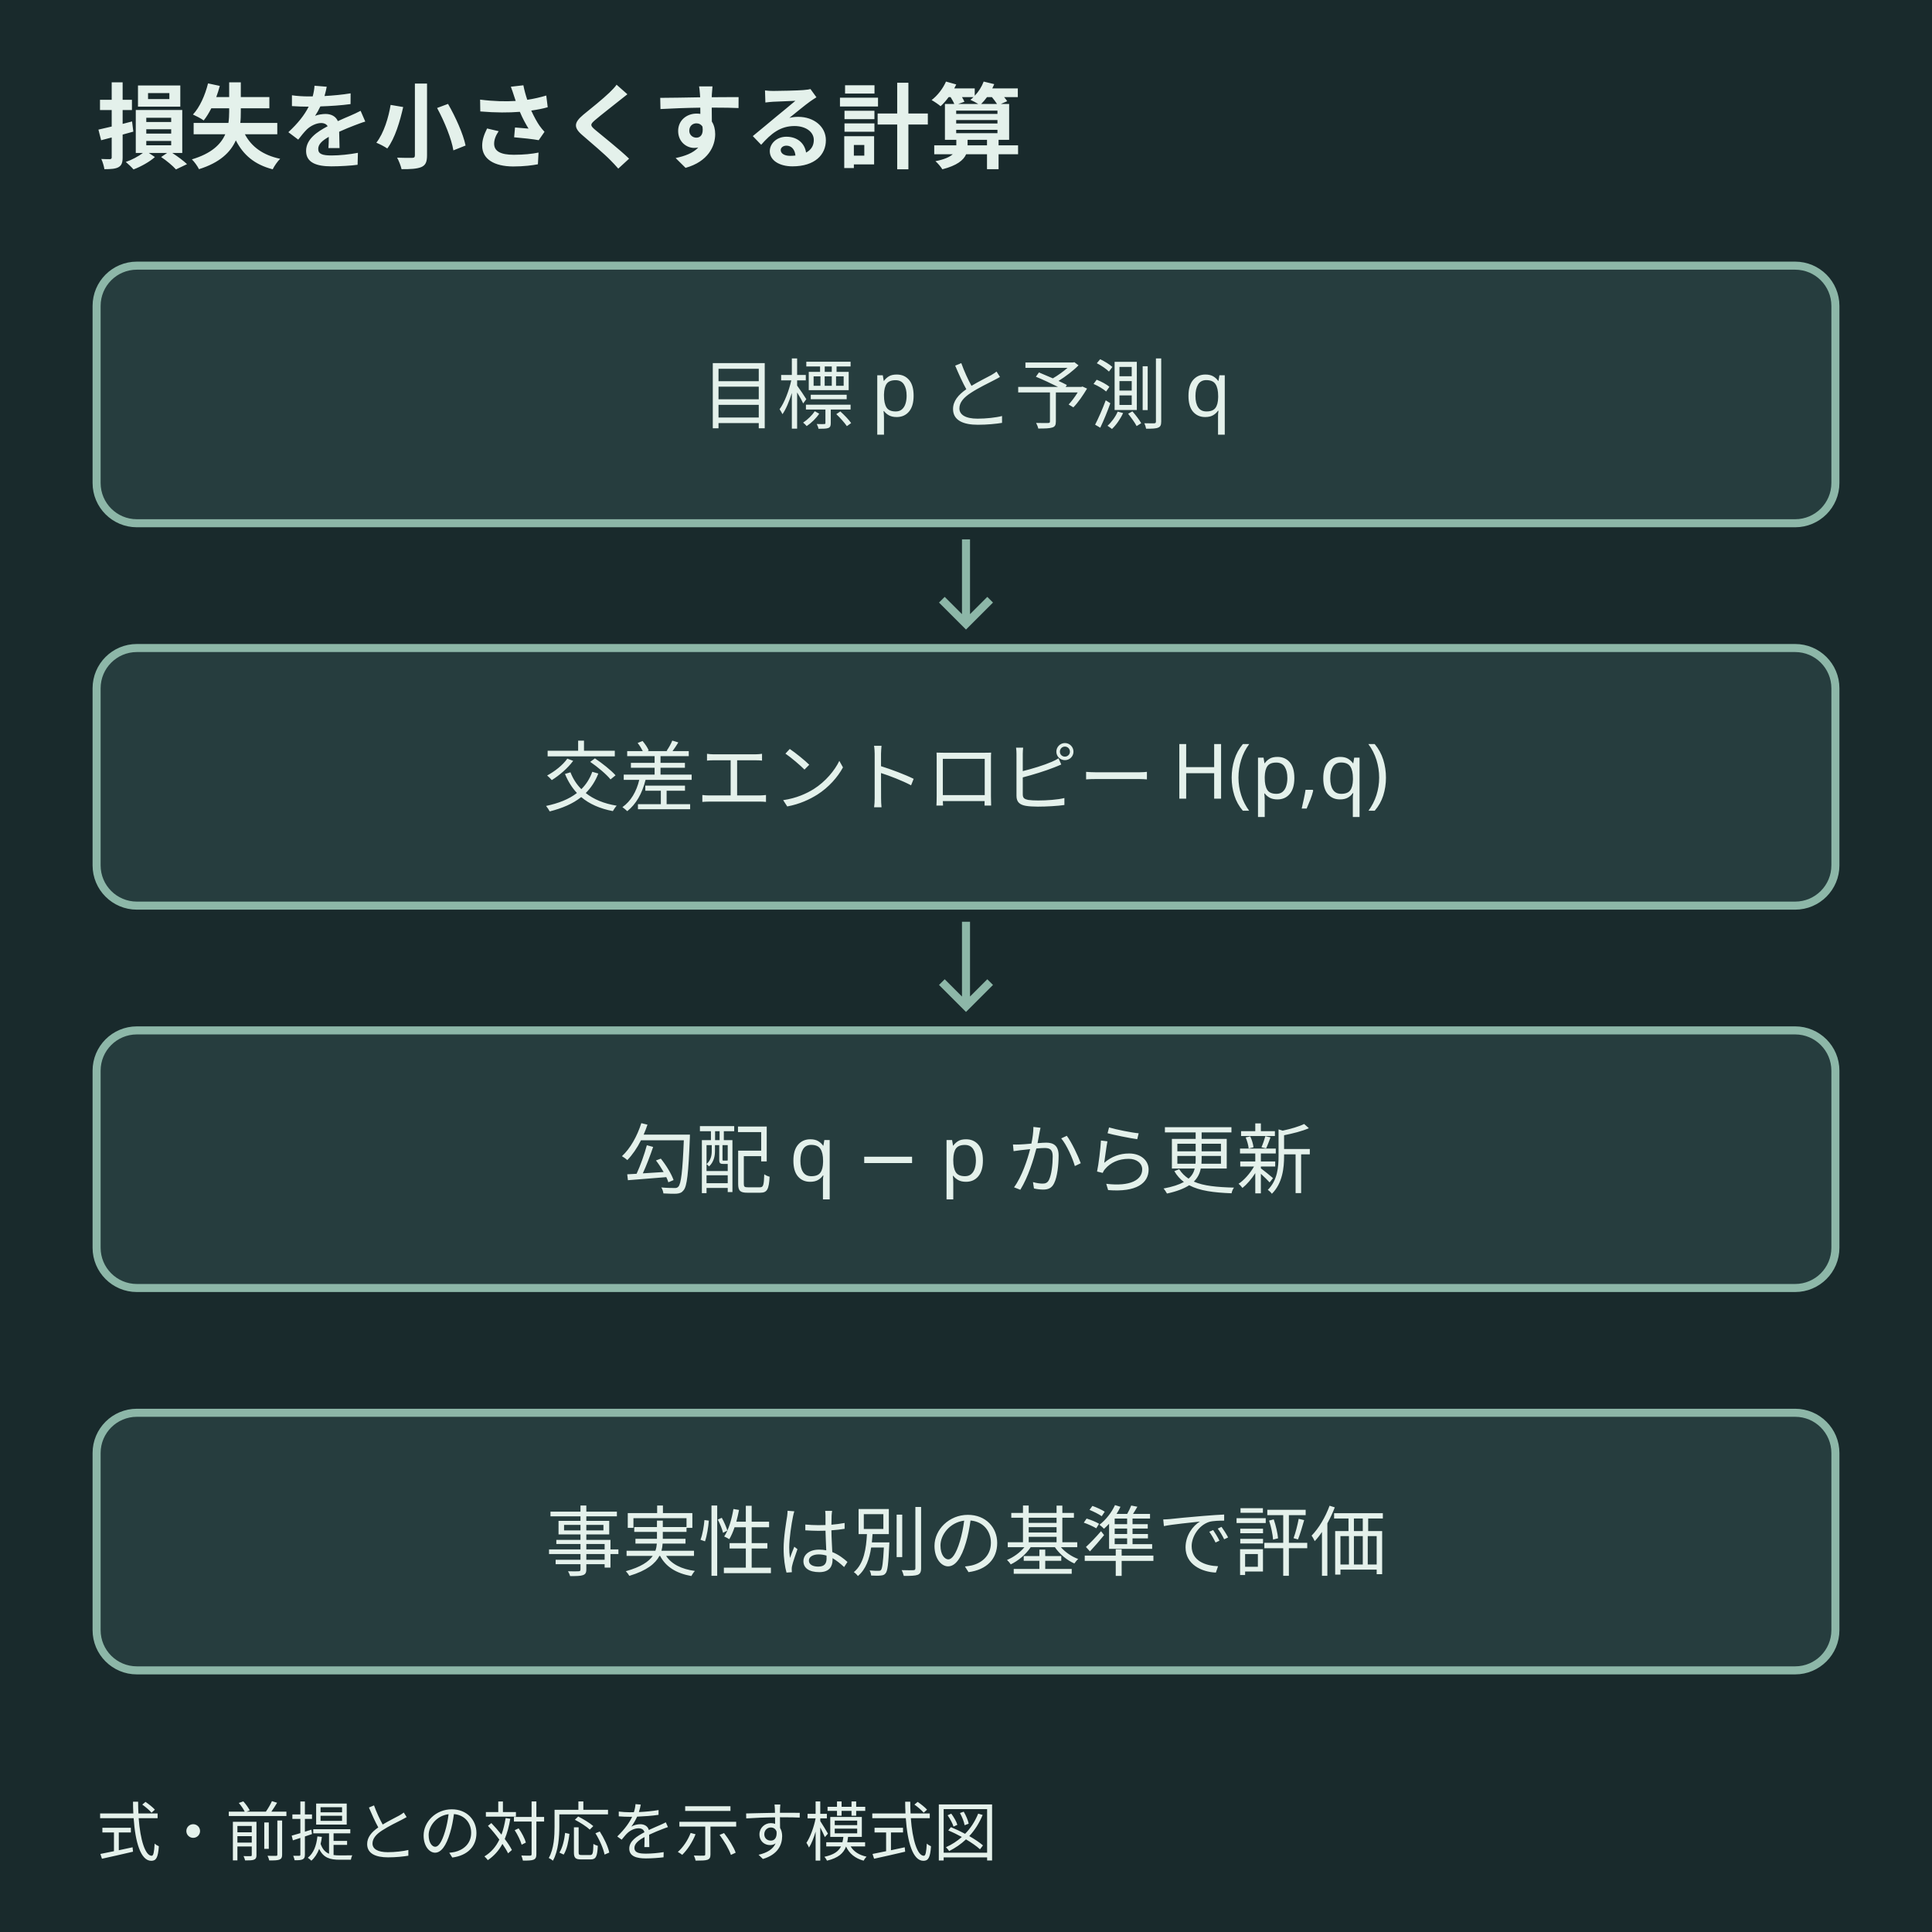
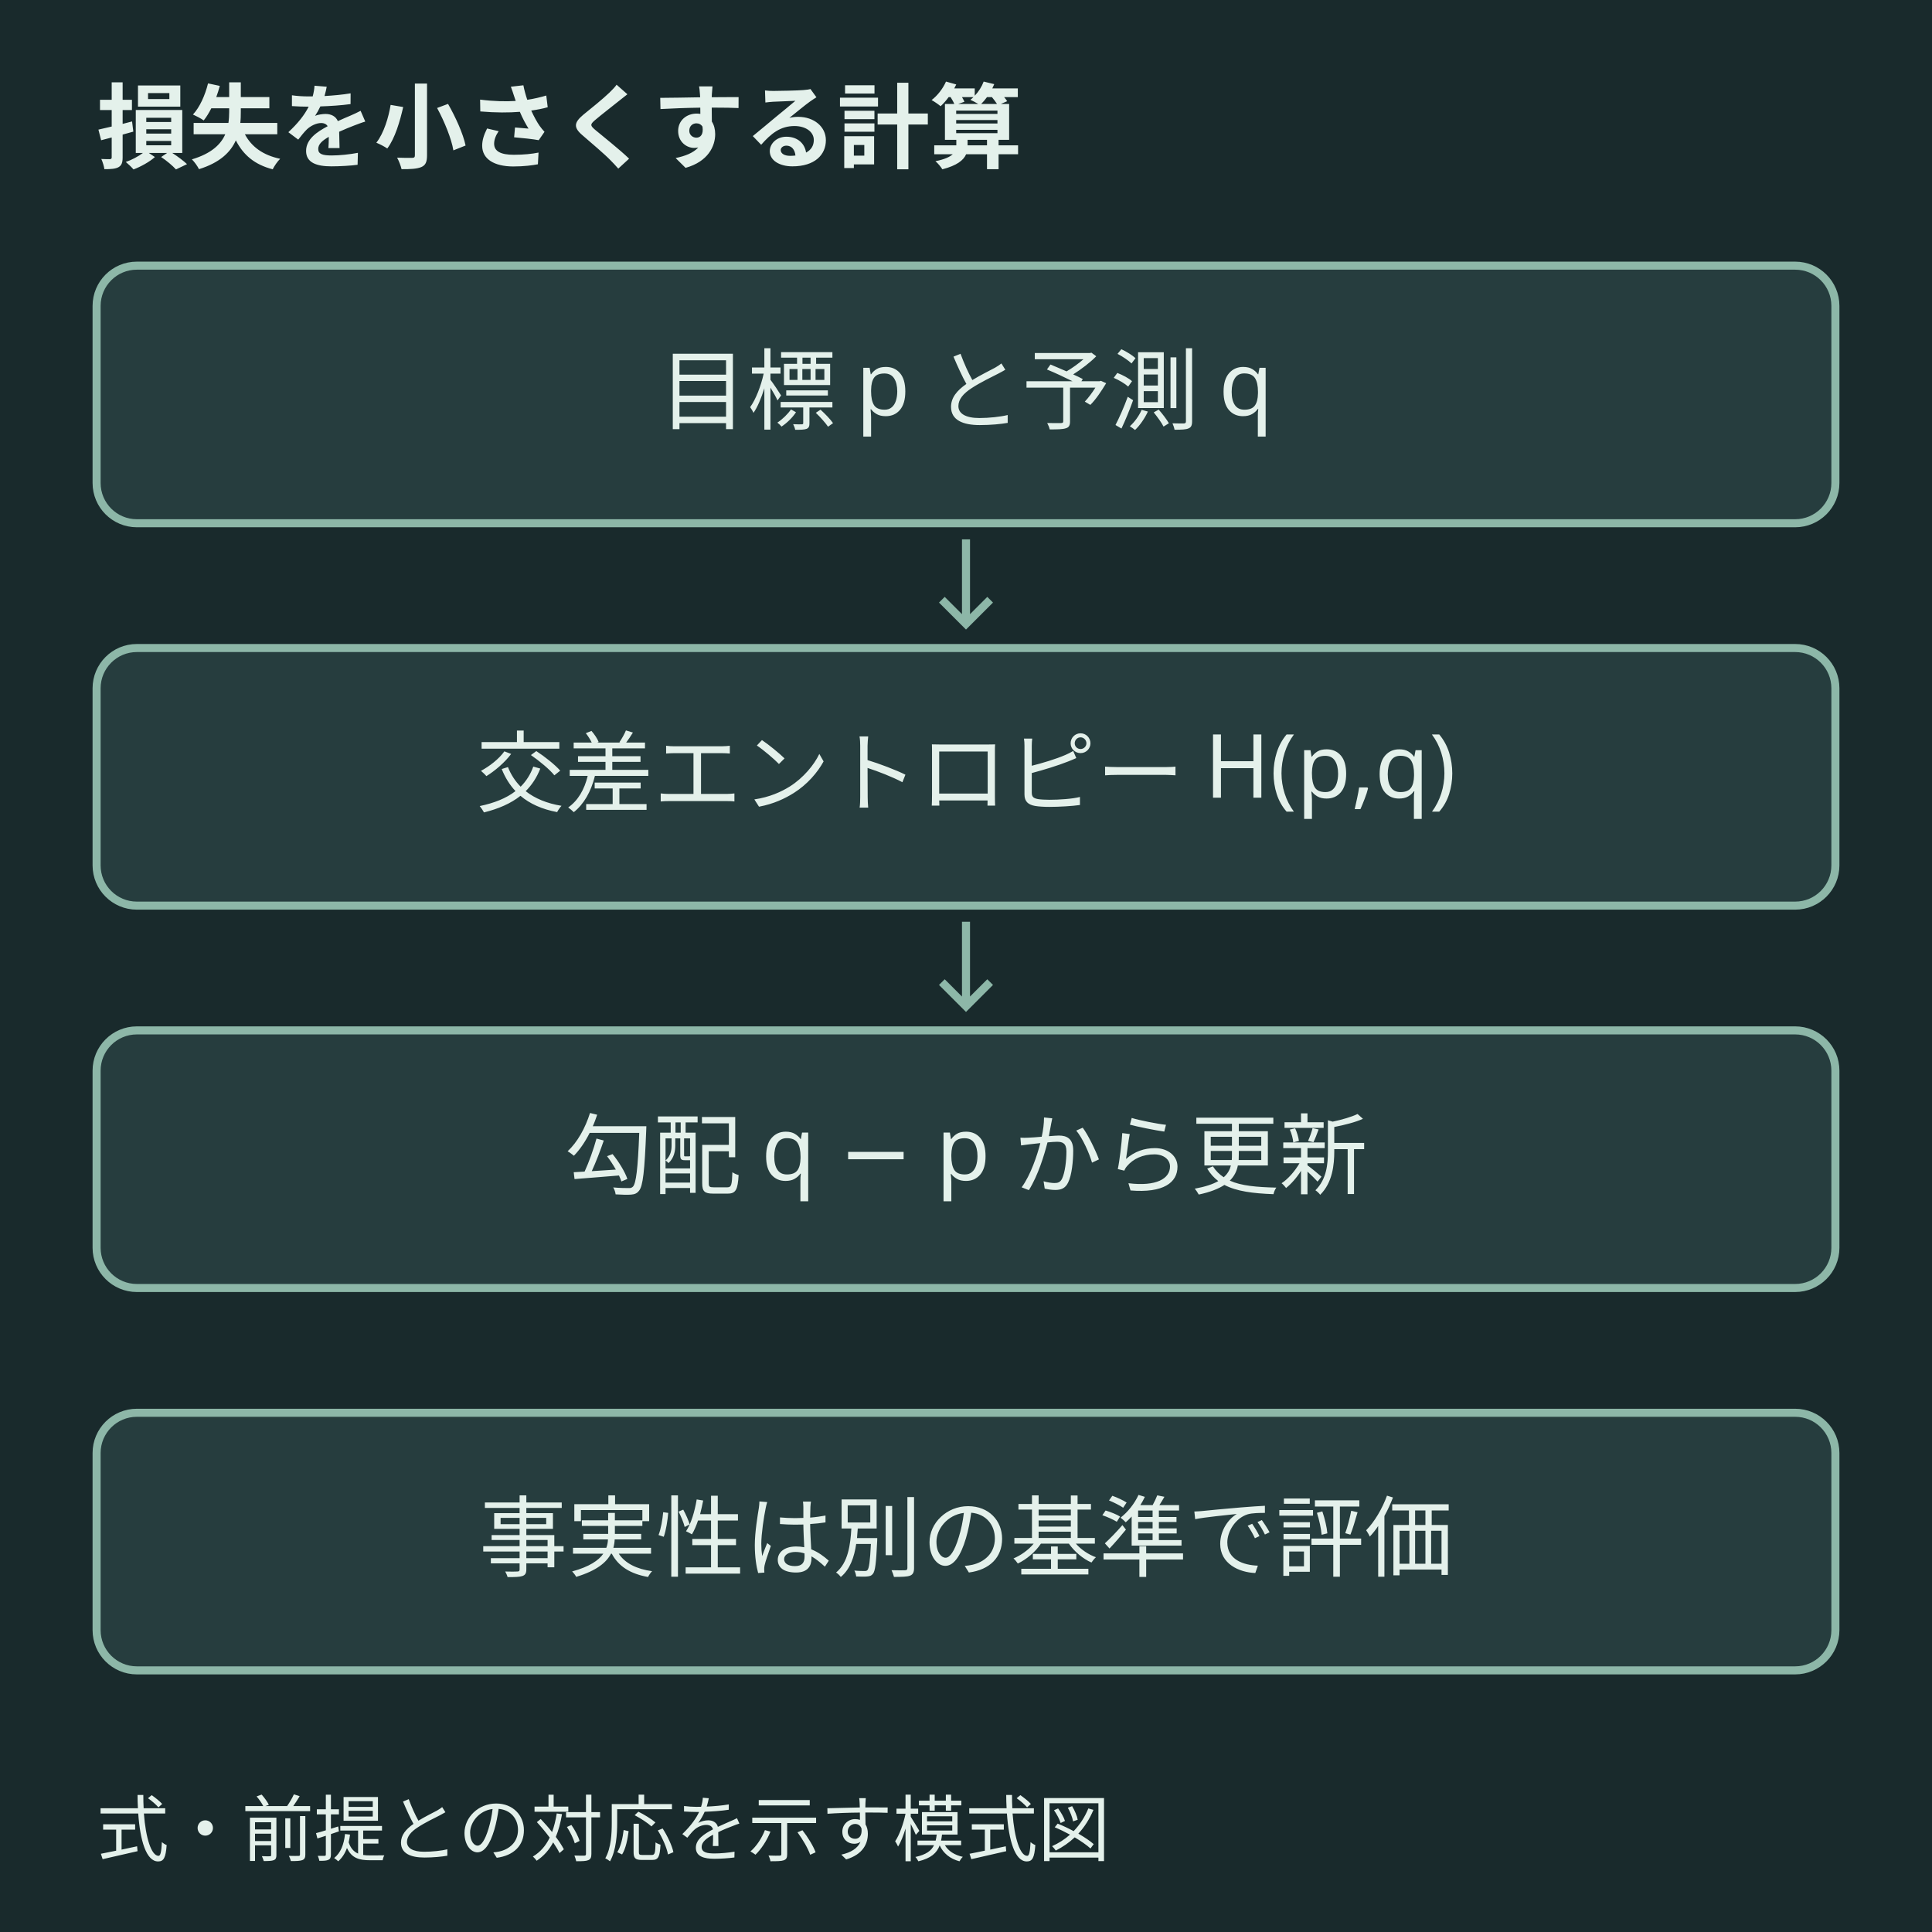
<svg xmlns="http://www.w3.org/2000/svg" width="480" height="480" viewBox="0 0 480 480" role="img" aria-labelledby="t d">
  <rect width="480" height="480" fill="#192a2c" />
  <g font-family="system-ui,sans-serif" fill="#e4f1eb">
    <text x="24" y="40" font-size="23" font-weight="700">損失を小さくする計算</text>
    <rect x="24" y="66" width="432" height="64" rx="10" fill="#263d3e" stroke="#8db7a8" stroke-width="2" />
-     <text x="240" y="105" text-anchor="middle" font-size="19">目標 p と予測 q</text>
+     <text x="240" y="105" text-anchor="middle" font-size="22">目標 p と予測 q</text>
    <path d="M240 134v21m-6-6 6 6 6-6" stroke="#8db7a8" stroke-width="2" fill="none" />
    <rect x="24" y="161" width="432" height="64" rx="10" fill="#263d3e" stroke="#8db7a8" stroke-width="2" />
-     <text x="240" y="200" text-anchor="middle" font-size="19">交差エントロピー H(p,q)</text>
+     <text x="240" y="200" text-anchor="middle" font-size="22">交差エントロピー H(p,q)</text>
    <path d="M240 229v21m-6-6 6 6 6-6" stroke="#8db7a8" stroke-width="2" fill="none" />
    <rect x="24" y="256" width="432" height="64" rx="10" fill="#263d3e" stroke="#8db7a8" stroke-width="2" />
-     <text x="240" y="295" text-anchor="middle" font-size="19">勾配 q − p から更新</text>
+     <text x="240" y="295" text-anchor="middle" font-size="22">勾配 q − p から更新</text>
    <rect x="24" y="351" width="432" height="64" rx="10" fill="#263d3e" stroke="#8db7a8" stroke-width="2" />
-     <text x="240" y="390" text-anchor="middle" font-size="19">事実性は別の基準で評価</text>
-     <text x="24" y="461" font-size="16">式・前提との対応を示す模式図</text>
+     <text x="240" y="390" text-anchor="middle" font-size="22">事実性は別の基準で評価</text>
+     <text x="24" y="461" font-size="18">式・前提との対応を示す模式図</text>
  </g>
</svg>
